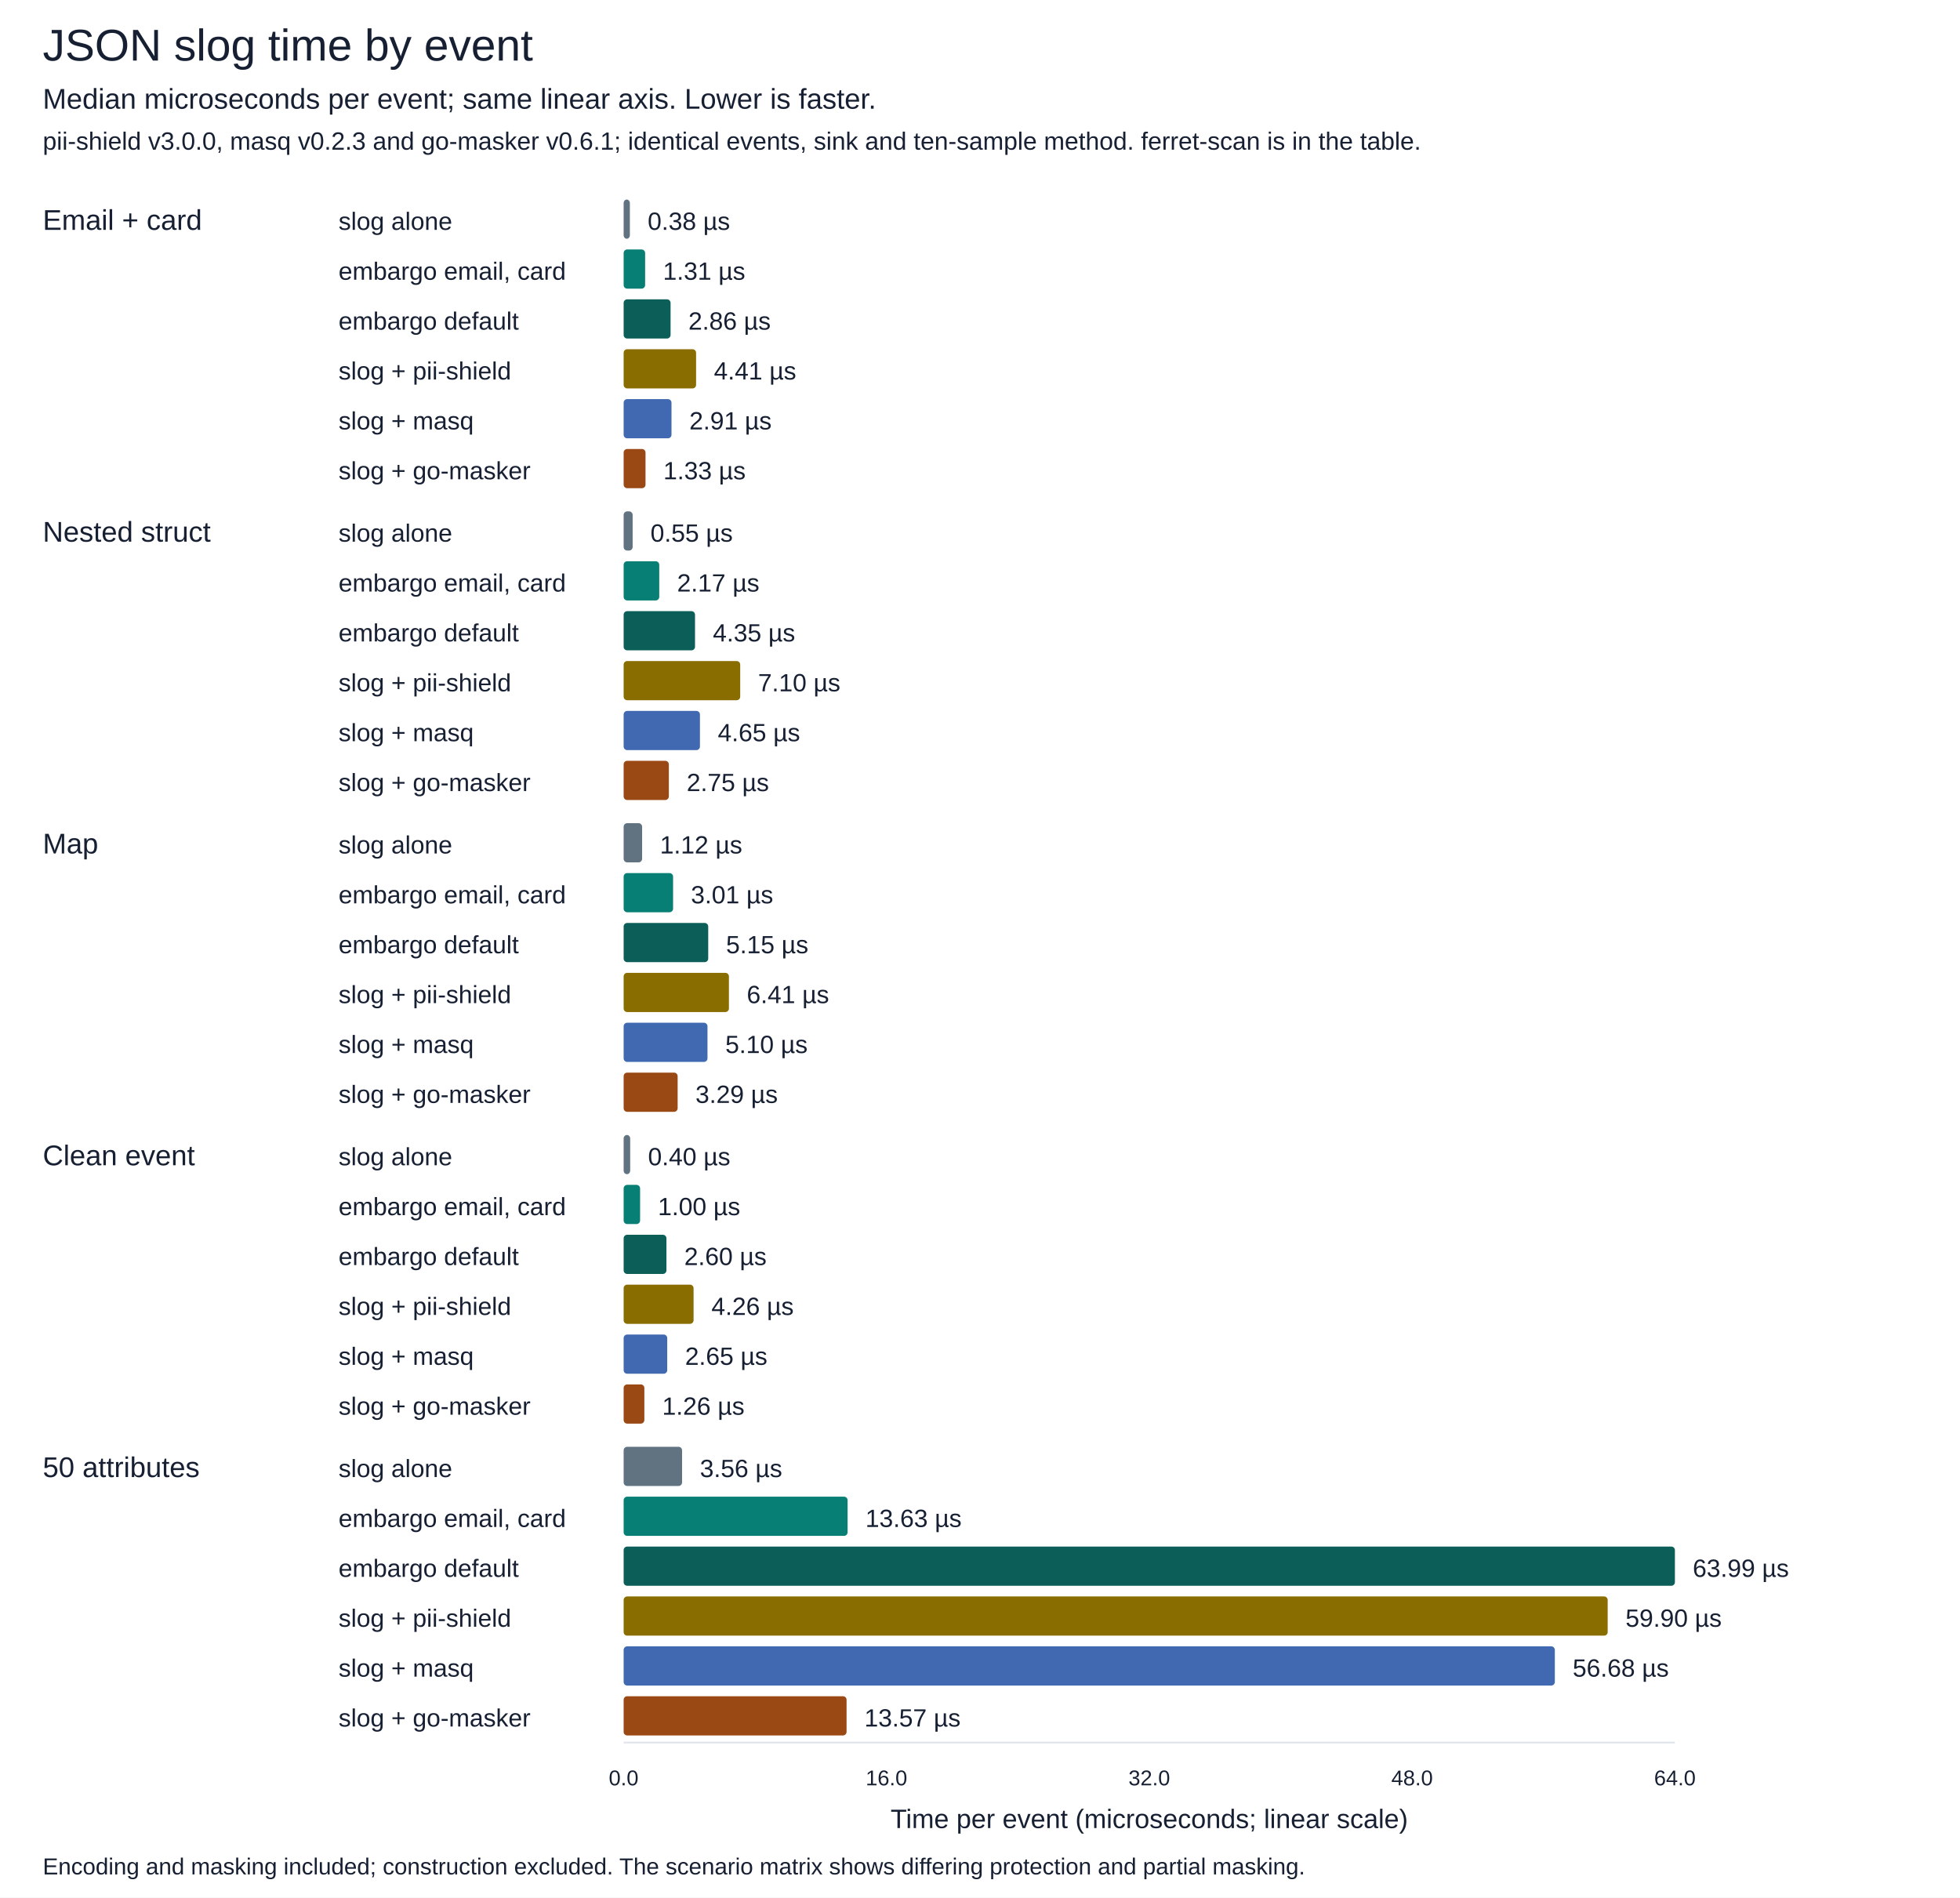
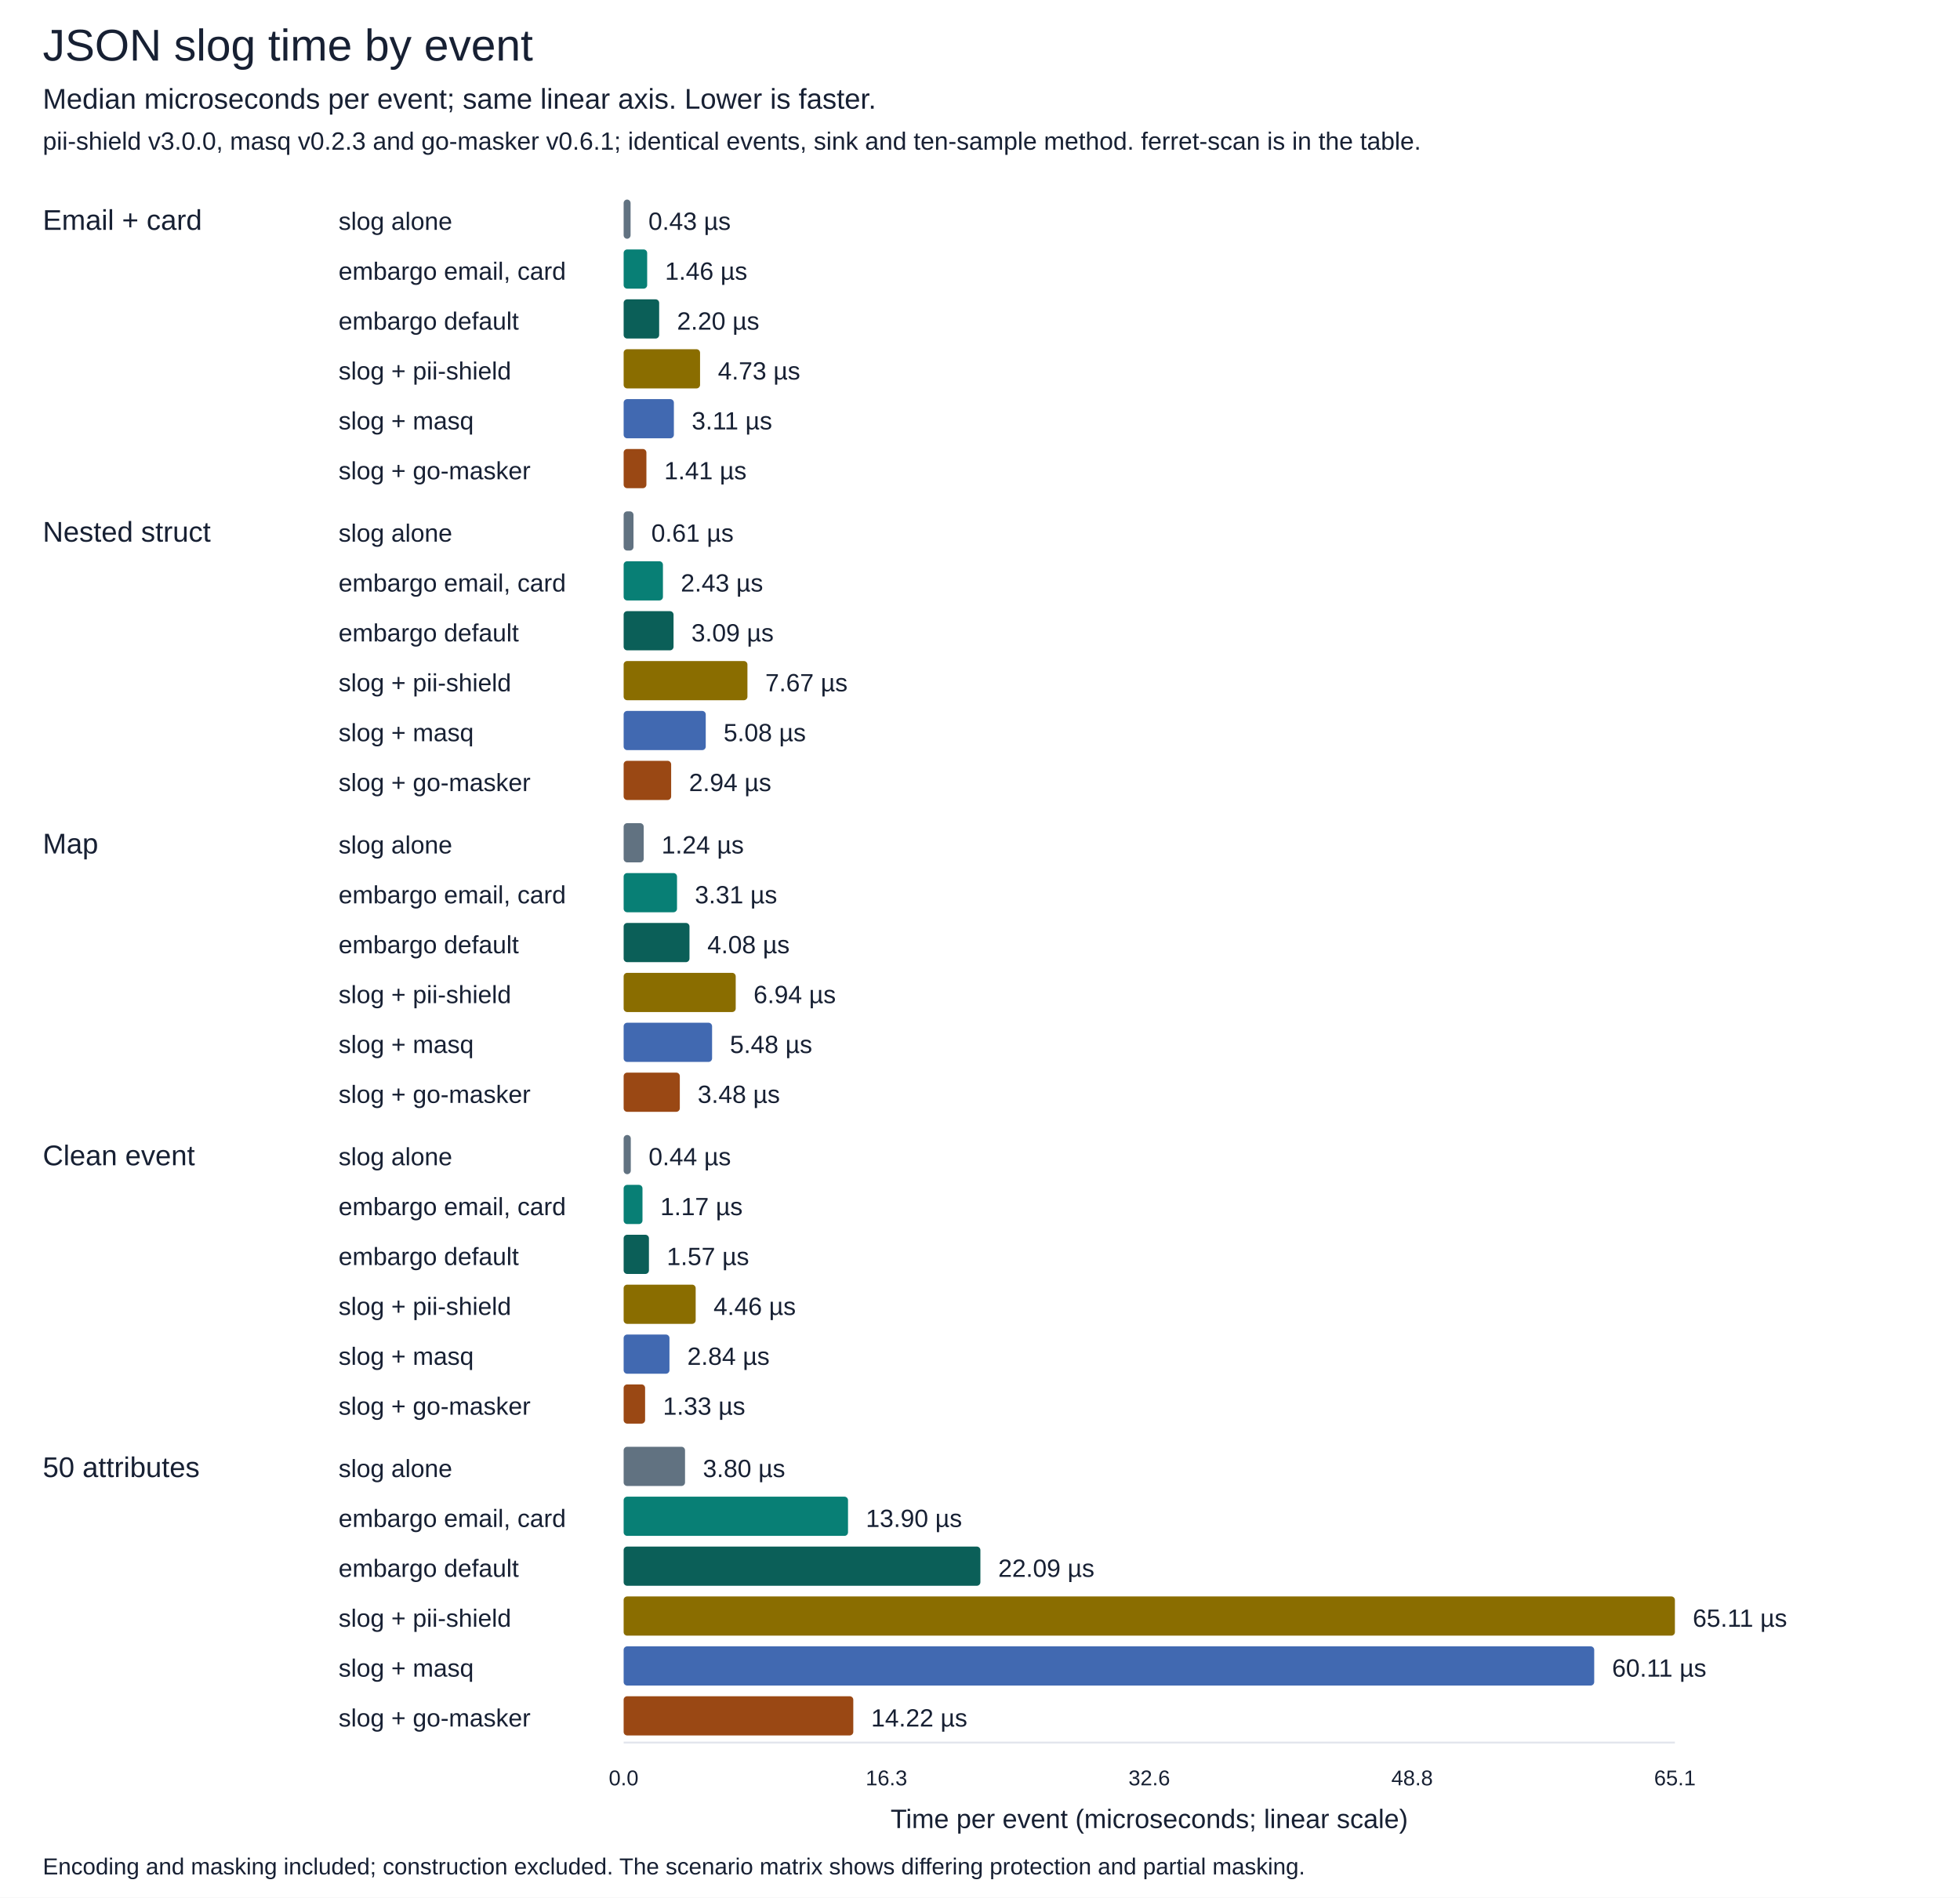
<svg xmlns="http://www.w3.org/2000/svg" width="1100" height="1065" viewBox="0 0 1100 1065" role="img">
  <rect width="100%" height="100%" fill="white" />
  <g font-family="Arial, sans-serif" font-size="15" fill="#172033">
    <text x="24" y="34" font-size="25" fill="#172033" text-anchor="start">JSON slog time by event</text>
    <text x="24" y="61" font-size="16" fill="#172033" text-anchor="start">Median microseconds per event; same linear axis. Lower is faster.</text>
    <text x="24" y="84" font-size="14" fill="#172033" text-anchor="start">pii-shield v3.0.0, masq v0.2.3 and go-masker v0.6.1; identical events, sink and ten-sample method. ferret-scan is in the table.</text>
    <text x="24" y="129" font-size="16" fill="#172033" text-anchor="start">Email + card</text>
    <text x="190" y="129" font-size="14" fill="#172033" text-anchor="start">slog alone</text>
-     <rect x="350" y="112" width="3.50" height="22" rx="2" fill="#617281" />
-     <text x="363.5" y="129" font-size="14" fill="#172033" text-anchor="start">0.38 µs</text>
+     <rect x="350" y="112" width="3.90" height="22" rx="2" fill="#617281" />
+     <text x="363.9" y="129" font-size="14" fill="#172033" text-anchor="start">0.43 µs</text>
    <text x="190" y="157" font-size="14" fill="#172033" text-anchor="start">embargo email, card</text>
-     <rect x="350" y="140" width="12.06" height="22" rx="2" fill="#087f75" />
-     <text x="372.06" y="157" font-size="14" fill="#172033" text-anchor="start">1.31 µs</text>
+     <rect x="350" y="140" width="13.21" height="22" rx="2" fill="#087f75" />
+     <text x="373.21" y="157" font-size="14" fill="#172033" text-anchor="start">1.46 µs</text>
    <text x="190" y="185" font-size="14" fill="#172033" text-anchor="start">embargo default</text>
-     <rect x="350" y="168" width="26.34" height="22" rx="2" fill="#0b5f58" />
-     <text x="386.34" y="185" font-size="14" fill="#172033" text-anchor="start">2.86 µs</text>
+     <rect x="350" y="168" width="19.94" height="22" rx="2" fill="#0b5f58" />
+     <text x="379.94" y="185" font-size="14" fill="#172033" text-anchor="start">2.20 µs</text>
    <text x="190" y="213" font-size="14" fill="#172033" text-anchor="start">slog + pii-shield</text>
-     <rect x="350" y="196" width="40.66" height="22" rx="2" fill="#8a6d00" />
-     <text x="400.66" y="213" font-size="14" fill="#172033" text-anchor="start">4.41 µs</text>
+     <rect x="350" y="196" width="42.89" height="22" rx="2" fill="#8a6d00" />
+     <text x="402.89" y="213" font-size="14" fill="#172033" text-anchor="start">4.73 µs</text>
    <text x="190" y="241" font-size="14" fill="#172033" text-anchor="start">slog + masq</text>
-     <rect x="350" y="224" width="26.86" height="22" rx="2" fill="#4169b1" />
-     <text x="386.86" y="241" font-size="14" fill="#172033" text-anchor="start">2.91 µs</text>
+     <rect x="350" y="224" width="28.20" height="22" rx="2" fill="#4169b1" />
+     <text x="388.2" y="241" font-size="14" fill="#172033" text-anchor="start">3.11 µs</text>
    <text x="190" y="269" font-size="14" fill="#172033" text-anchor="start">slog + go-masker</text>
-     <rect x="350" y="252" width="12.28" height="22" rx="2" fill="#9a4814" />
-     <text x="372.28" y="269" font-size="14" fill="#172033" text-anchor="start">1.33 µs</text>
+     <rect x="350" y="252" width="12.78" height="22" rx="2" fill="#9a4814" />
+     <text x="372.78" y="269" font-size="14" fill="#172033" text-anchor="start">1.41 µs</text>
    <text x="24" y="304" font-size="16" fill="#172033" text-anchor="start">Nested struct</text>
    <text x="190" y="304" font-size="14" fill="#172033" text-anchor="start">slog alone</text>
-     <rect x="350" y="287" width="5.06" height="22" rx="2" fill="#617281" />
-     <text x="365.06" y="304" font-size="14" fill="#172033" text-anchor="start">0.55 µs</text>
+     <rect x="350" y="287" width="5.53" height="22" rx="2" fill="#617281" />
+     <text x="365.53" y="304" font-size="14" fill="#172033" text-anchor="start">0.61 µs</text>
    <text x="190" y="332" font-size="14" fill="#172033" text-anchor="start">embargo email, card</text>
-     <rect x="350" y="315" width="19.99" height="22" rx="2" fill="#087f75" />
-     <text x="379.99" y="332" font-size="14" fill="#172033" text-anchor="start">2.17 µs</text>
+     <rect x="350" y="315" width="22.06" height="22" rx="2" fill="#087f75" />
+     <text x="382.06" y="332" font-size="14" fill="#172033" text-anchor="start">2.43 µs</text>
    <text x="190" y="360" font-size="14" fill="#172033" text-anchor="start">embargo default</text>
-     <rect x="350" y="343" width="40.06" height="22" rx="2" fill="#0b5f58" />
-     <text x="400.06" y="360" font-size="14" fill="#172033" text-anchor="start">4.35 µs</text>
+     <rect x="350" y="343" width="28.01" height="22" rx="2" fill="#0b5f58" />
+     <text x="388.01" y="360" font-size="14" fill="#172033" text-anchor="start">3.09 µs</text>
    <text x="190" y="388" font-size="14" fill="#172033" text-anchor="start">slog + pii-shield</text>
-     <rect x="350" y="371" width="65.42" height="22" rx="2" fill="#8a6d00" />
-     <text x="425.42" y="388" font-size="14" fill="#172033" text-anchor="start">7.10 µs</text>
+     <rect x="350" y="371" width="69.48" height="22" rx="2" fill="#8a6d00" />
+     <text x="429.48" y="388" font-size="14" fill="#172033" text-anchor="start">7.67 µs</text>
    <text x="190" y="416" font-size="14" fill="#172033" text-anchor="start">slog + masq</text>
-     <rect x="350" y="399" width="42.83" height="22" rx="2" fill="#4169b1" />
-     <text x="402.83" y="416" font-size="14" fill="#172033" text-anchor="start">4.65 µs</text>
+     <rect x="350" y="399" width="46.08" height="22" rx="2" fill="#4169b1" />
+     <text x="406.08" y="416" font-size="14" fill="#172033" text-anchor="start">5.08 µs</text>
    <text x="190" y="444" font-size="14" fill="#172033" text-anchor="start">slog + go-masker</text>
-     <rect x="350" y="427" width="25.37" height="22" rx="2" fill="#9a4814" />
-     <text x="385.37" y="444" font-size="14" fill="#172033" text-anchor="start">2.75 µs</text>
+     <rect x="350" y="427" width="26.67" height="22" rx="2" fill="#9a4814" />
+     <text x="386.67" y="444" font-size="14" fill="#172033" text-anchor="start">2.94 µs</text>
    <text x="24" y="479" font-size="16" fill="#172033" text-anchor="start">Map</text>
    <text x="190" y="479" font-size="14" fill="#172033" text-anchor="start">slog alone</text>
-     <rect x="350" y="462" width="10.37" height="22" rx="2" fill="#617281" />
-     <text x="370.37" y="479" font-size="14" fill="#172033" text-anchor="start">1.12 µs</text>
+     <rect x="350" y="462" width="11.26" height="22" rx="2" fill="#617281" />
+     <text x="371.26" y="479" font-size="14" fill="#172033" text-anchor="start">1.24 µs</text>
    <text x="190" y="507" font-size="14" fill="#172033" text-anchor="start">embargo email, card</text>
-     <rect x="350" y="490" width="27.75" height="22" rx="2" fill="#087f75" />
-     <text x="387.75" y="507" font-size="14" fill="#172033" text-anchor="start">3.01 µs</text>
+     <rect x="350" y="490" width="29.96" height="22" rx="2" fill="#087f75" />
+     <text x="389.96" y="507" font-size="14" fill="#172033" text-anchor="start">3.31 µs</text>
    <text x="190" y="535" font-size="14" fill="#172033" text-anchor="start">embargo default</text>
-     <rect x="350" y="518" width="47.47" height="22" rx="2" fill="#0b5f58" />
-     <text x="407.47" y="535" font-size="14" fill="#172033" text-anchor="start">5.15 µs</text>
+     <rect x="350" y="518" width="36.96" height="22" rx="2" fill="#0b5f58" />
+     <text x="396.96" y="535" font-size="14" fill="#172033" text-anchor="start">4.08 µs</text>
    <text x="190" y="563" font-size="14" fill="#172033" text-anchor="start">slog + pii-shield</text>
-     <rect x="350" y="546" width="59.09" height="22" rx="2" fill="#8a6d00" />
-     <text x="419.09" y="563" font-size="14" fill="#172033" text-anchor="start">6.41 µs</text>
+     <rect x="350" y="546" width="62.90" height="22" rx="2" fill="#8a6d00" />
+     <text x="422.9" y="563" font-size="14" fill="#172033" text-anchor="start">6.94 µs</text>
    <text x="190" y="591" font-size="14" fill="#172033" text-anchor="start">slog + masq</text>
-     <rect x="350" y="574" width="47.06" height="22" rx="2" fill="#4169b1" />
-     <text x="407.06" y="591" font-size="14" fill="#172033" text-anchor="start">5.10 µs</text>
+     <rect x="350" y="574" width="49.64" height="22" rx="2" fill="#4169b1" />
+     <text x="409.64" y="591" font-size="14" fill="#172033" text-anchor="start">5.48 µs</text>
    <text x="190" y="619" font-size="14" fill="#172033" text-anchor="start">slog + go-masker</text>
-     <rect x="350" y="602" width="30.31" height="22" rx="2" fill="#9a4814" />
-     <text x="390.31" y="619" font-size="14" fill="#172033" text-anchor="start">3.29 µs</text>
+     <rect x="350" y="602" width="31.53" height="22" rx="2" fill="#9a4814" />
+     <text x="391.53" y="619" font-size="14" fill="#172033" text-anchor="start">3.48 µs</text>
    <text x="24" y="654" font-size="16" fill="#172033" text-anchor="start">Clean event</text>
    <text x="190" y="654" font-size="14" fill="#172033" text-anchor="start">slog alone</text>
-     <rect x="350" y="637" width="3.68" height="22" rx="2" fill="#617281" />
-     <text x="363.68" y="654" font-size="14" fill="#172033" text-anchor="start">0.40 µs</text>
+     <rect x="350" y="637" width="4.02" height="22" rx="2" fill="#617281" />
+     <text x="364.02" y="654" font-size="14" fill="#172033" text-anchor="start">0.44 µs</text>
    <text x="190" y="682" font-size="14" fill="#172033" text-anchor="start">embargo email, card</text>
-     <rect x="350" y="665" width="9.24" height="22" rx="2" fill="#087f75" />
-     <text x="369.24" y="682" font-size="14" fill="#172033" text-anchor="start">1.00 µs</text>
+     <rect x="350" y="665" width="10.58" height="22" rx="2" fill="#087f75" />
+     <text x="370.58" y="682" font-size="14" fill="#172033" text-anchor="start">1.17 µs</text>
    <text x="190" y="710" font-size="14" fill="#172033" text-anchor="start">embargo default</text>
-     <rect x="350" y="693" width="24.02" height="22" rx="2" fill="#0b5f58" />
-     <text x="384.02" y="710" font-size="14" fill="#172033" text-anchor="start">2.60 µs</text>
+     <rect x="350" y="693" width="14.20" height="22" rx="2" fill="#0b5f58" />
+     <text x="374.2" y="710" font-size="14" fill="#172033" text-anchor="start">1.57 µs</text>
    <text x="190" y="738" font-size="14" fill="#172033" text-anchor="start">slog + pii-shield</text>
-     <rect x="350" y="721" width="39.25" height="22" rx="2" fill="#8a6d00" />
-     <text x="399.25" y="738" font-size="14" fill="#172033" text-anchor="start">4.26 µs</text>
+     <rect x="350" y="721" width="40.43" height="22" rx="2" fill="#8a6d00" />
+     <text x="400.43" y="738" font-size="14" fill="#172033" text-anchor="start">4.46 µs</text>
    <text x="190" y="766" font-size="14" fill="#172033" text-anchor="start">slog + masq</text>
-     <rect x="350" y="749" width="24.47" height="22" rx="2" fill="#4169b1" />
-     <text x="384.47" y="766" font-size="14" fill="#172033" text-anchor="start">2.65 µs</text>
+     <rect x="350" y="749" width="25.72" height="22" rx="2" fill="#4169b1" />
+     <text x="385.72" y="766" font-size="14" fill="#172033" text-anchor="start">2.84 µs</text>
    <text x="190" y="794" font-size="14" fill="#172033" text-anchor="start">slog + go-masker</text>
-     <rect x="350" y="777" width="11.63" height="22" rx="2" fill="#9a4814" />
-     <text x="371.63" y="794" font-size="14" fill="#172033" text-anchor="start">1.26 µs</text>
+     <rect x="350" y="777" width="12.05" height="22" rx="2" fill="#9a4814" />
+     <text x="372.05" y="794" font-size="14" fill="#172033" text-anchor="start">1.33 µs</text>
    <text x="24" y="829" font-size="16" fill="#172033" text-anchor="start">50 attributes</text>
    <text x="190" y="829" font-size="14" fill="#172033" text-anchor="start">slog alone</text>
-     <rect x="350" y="812" width="32.80" height="22" rx="2" fill="#617281" />
-     <text x="392.8" y="829" font-size="14" fill="#172033" text-anchor="start">3.56 µs</text>
+     <rect x="350" y="812" width="34.46" height="22" rx="2" fill="#617281" />
+     <text x="394.46" y="829" font-size="14" fill="#172033" text-anchor="start">3.80 µs</text>
    <text x="190" y="857" font-size="14" fill="#172033" text-anchor="start">embargo email, card</text>
-     <rect x="350" y="840" width="125.69" height="22" rx="2" fill="#087f75" />
-     <text x="485.69" y="857" font-size="14" fill="#172033" text-anchor="start">13.63 µs</text>
+     <rect x="350" y="840" width="125.93" height="22" rx="2" fill="#087f75" />
+     <text x="485.93" y="857" font-size="14" fill="#172033" text-anchor="start">13.90 µs</text>
    <text x="190" y="885" font-size="14" fill="#172033" text-anchor="start">embargo default</text>
-     <rect x="350" y="868" width="590.00" height="22" rx="2" fill="#0b5f58" />
-     <text x="950.0" y="885" font-size="14" fill="#172033" text-anchor="start">63.99 µs</text>
+     <rect x="350" y="868" width="200.22" height="22" rx="2" fill="#0b5f58" />
+     <text x="560.22" y="885" font-size="14" fill="#172033" text-anchor="start">22.09 µs</text>
    <text x="190" y="913" font-size="14" fill="#172033" text-anchor="start">slog + pii-shield</text>
-     <rect x="350" y="896" width="552.27" height="22" rx="2" fill="#8a6d00" />
-     <text x="912.27" y="913" font-size="14" fill="#172033" text-anchor="start">59.90 µs</text>
+     <rect x="350" y="896" width="590.00" height="22" rx="2" fill="#8a6d00" />
+     <text x="950.0" y="913" font-size="14" fill="#172033" text-anchor="start">65.11 µs</text>
    <text x="190" y="941" font-size="14" fill="#172033" text-anchor="start">slog + masq</text>
-     <rect x="350" y="924" width="522.61" height="22" rx="2" fill="#4169b1" />
-     <text x="882.61" y="941" font-size="14" fill="#172033" text-anchor="start">56.68 µs</text>
+     <rect x="350" y="924" width="544.71" height="22" rx="2" fill="#4169b1" />
+     <text x="904.71" y="941" font-size="14" fill="#172033" text-anchor="start">60.11 µs</text>
    <text x="190" y="969" font-size="14" fill="#172033" text-anchor="start">slog + go-masker</text>
-     <rect x="350" y="952" width="125.11" height="22" rx="2" fill="#9a4814" />
-     <text x="485.11" y="969" font-size="14" fill="#172033" text-anchor="start">13.57 µs</text>
+     <rect x="350" y="952" width="128.89" height="22" rx="2" fill="#9a4814" />
+     <text x="488.89" y="969" font-size="14" fill="#172033" text-anchor="start">14.22 µs</text>
    <path d="M350,978 L940,978" stroke="#e1e5ec" />
    <text x="350.0" y="1002" font-size="12" fill="#172033" text-anchor="middle">0.0</text>
-     <text x="497.5" y="1002" font-size="12" fill="#172033" text-anchor="middle">16.0</text>
-     <text x="645.0" y="1002" font-size="12" fill="#172033" text-anchor="middle">32.0</text>
-     <text x="792.5" y="1002" font-size="12" fill="#172033" text-anchor="middle">48.0</text>
-     <text x="940.0" y="1002" font-size="12" fill="#172033" text-anchor="middle">64.0</text>
+     <text x="497.5" y="1002" font-size="12" fill="#172033" text-anchor="middle">16.3</text>
+     <text x="645.0" y="1002" font-size="12" fill="#172033" text-anchor="middle">32.6</text>
+     <text x="792.5" y="1002" font-size="12" fill="#172033" text-anchor="middle">48.8</text>
+     <text x="940.0" y="1002" font-size="12" fill="#172033" text-anchor="middle">65.1</text>
    <text x="645" y="1026" font-size="15" fill="#172033" text-anchor="middle">Time per event (microseconds; linear scale)</text>
    <text x="24" y="1052" font-size="13" fill="#172033" text-anchor="start">Encoding and masking included; construction excluded. The scenario matrix shows differing protection and partial masking.</text>
  </g>
</svg>
